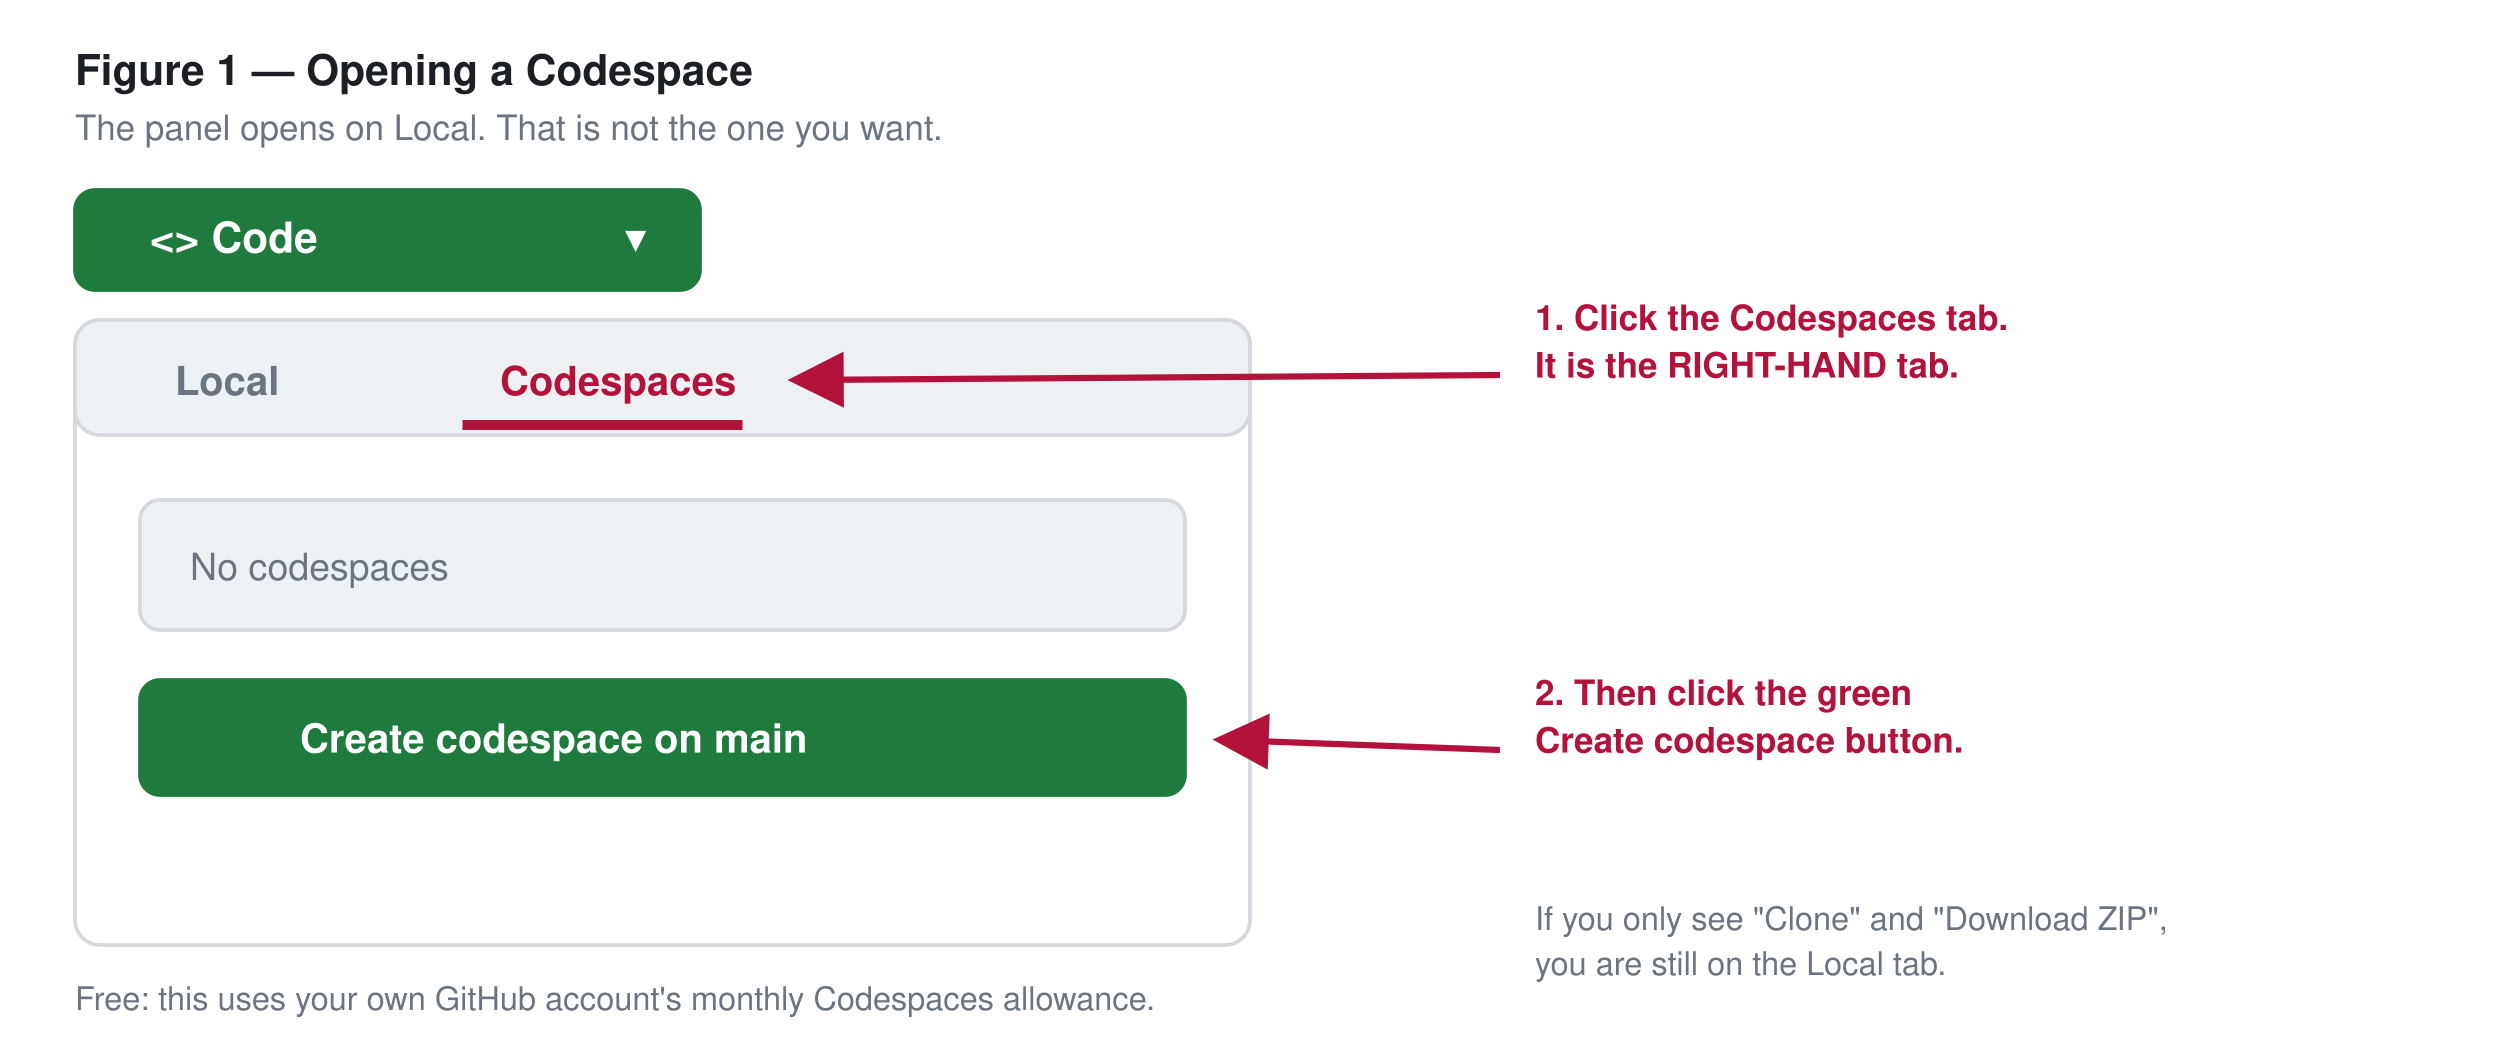
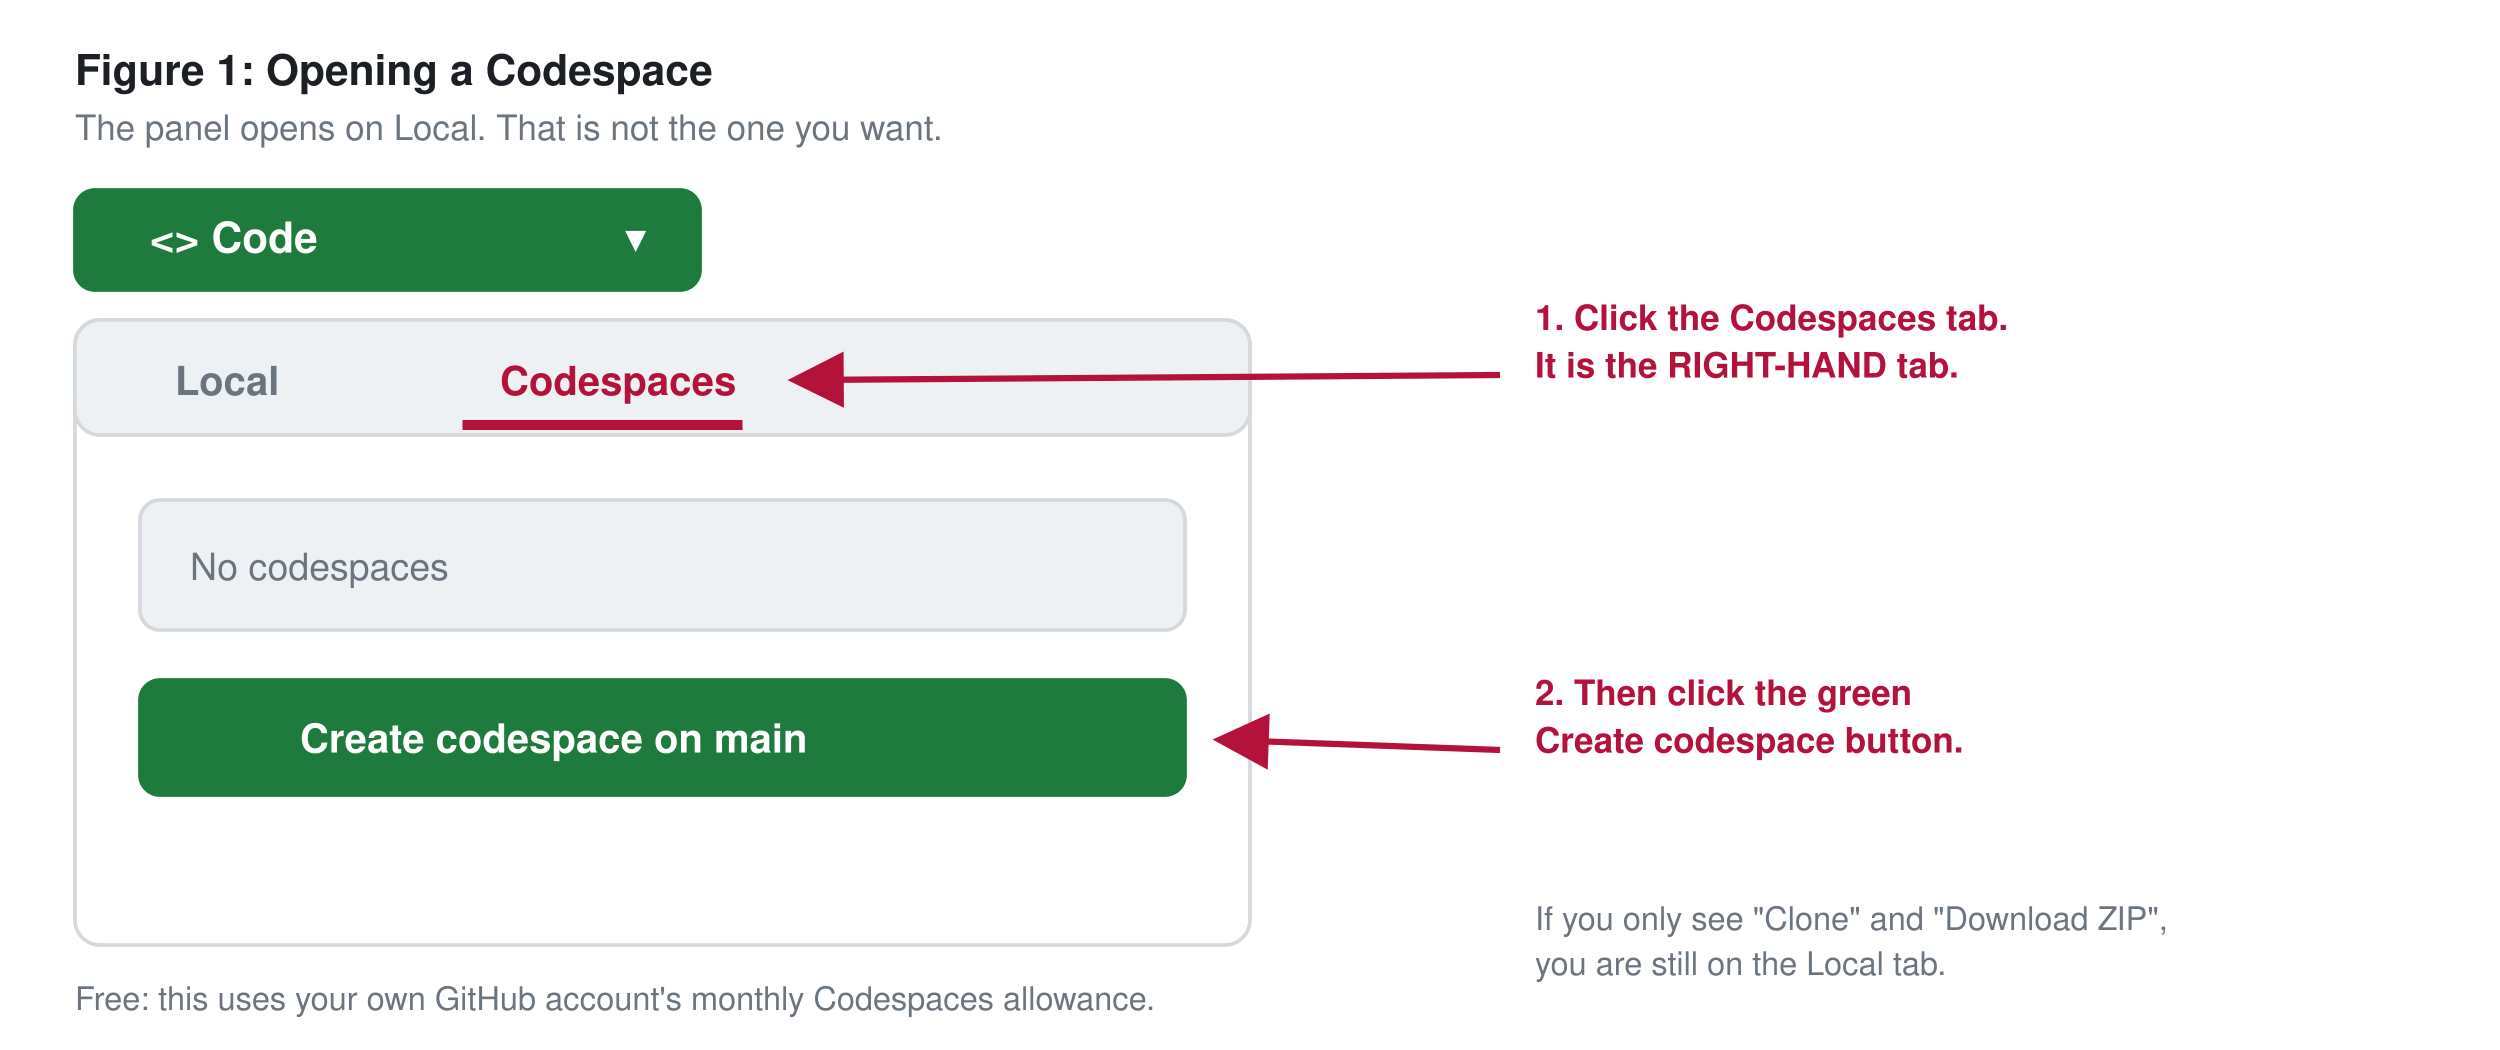
<svg xmlns="http://www.w3.org/2000/svg" viewBox="0 0 1000 420" width="1000" height="420" role="img" aria-label="Opening a Codespace from the Code menu">
  <rect width="1000" height="420" fill="#ffffff" />
-   <text x="30" y="34" font-family="-apple-system,BlinkMacSystemFont,'Segoe UI',Helvetica,Arial,sans-serif" font-size="17" fill="#1c2024" font-weight="700" text-anchor="start">Figure 1 — Opening a Codespace</text>
+   <text x="30" y="34" font-family="-apple-system,BlinkMacSystemFont,'Segoe UI',Helvetica,Arial,sans-serif" font-size="17" fill="#1c2024" font-weight="700" text-anchor="start">Figure 1: Opening a Codespace</text>
  <text x="30" y="56" font-family="-apple-system,BlinkMacSystemFont,'Segoe UI',Helvetica,Arial,sans-serif" font-size="14" fill="#6b7580" font-weight="400" text-anchor="start">The panel opens on Local. That is not the one you want.</text>
  <rect x="30" y="76" width="250" height="40" rx="8" fill="#1f7a3d" stroke="#1f7a3d" stroke-width="1.5" />
  <text x="60" y="101" font-family="-apple-system,BlinkMacSystemFont,'Segoe UI',Helvetica,Arial,sans-serif" font-size="17" fill="#ffffff" font-weight="600" text-anchor="start">&lt;&gt;  Code</text>
  <text x="250" y="101" font-family="-apple-system,BlinkMacSystemFont,'Segoe UI',Helvetica,Arial,sans-serif" font-size="17" fill="#ffffff" font-weight="400" text-anchor="start">▾</text>
  <rect x="30" y="128" width="470" height="250" rx="10" fill="#ffffff" stroke="#d5d9de" stroke-width="1.5" />
  <rect x="30" y="128" width="470" height="46" rx="10" fill="#eef1f4" stroke="#d5d9de" stroke-width="1.5" />
  <text x="70" y="158" font-family="-apple-system,BlinkMacSystemFont,'Segoe UI',Helvetica,Arial,sans-serif" font-size="16" fill="#6b7580" font-weight="600" text-anchor="start">Local</text>
  <text x="200" y="158" font-family="-apple-system,BlinkMacSystemFont,'Segoe UI',Helvetica,Arial,sans-serif" font-size="16" fill="#b3123b" font-weight="700" text-anchor="start">Codespaces</text>
  <rect x="185" y="168" width="112" height="4" fill="#b3123b" />
  <rect x="56" y="200" width="418" height="52" rx="8" fill="#eef1f4" stroke="#d5d9de" stroke-width="1.5" />
  <text x="76" y="232" font-family="-apple-system,BlinkMacSystemFont,'Segoe UI',Helvetica,Arial,sans-serif" font-size="15" fill="#6b7580" font-weight="400" text-anchor="start">No codespaces</text>
  <rect x="56" y="272" width="418" height="46" rx="8" fill="#1f7a3d" stroke="#1f7a3d" stroke-width="1.5" />
  <text x="120" y="301" font-family="-apple-system,BlinkMacSystemFont,'Segoe UI',Helvetica,Arial,sans-serif" font-size="16" fill="#ffffff" font-weight="600" text-anchor="start">Create codespace on main</text>
  <text x="30" y="404" font-family="-apple-system,BlinkMacSystemFont,'Segoe UI',Helvetica,Arial,sans-serif" font-size="13" fill="#6b7580" font-weight="400" text-anchor="start">Free: this uses your own GitHub account's monthly Codespaces allowance.</text>
  <defs>
    <marker id="a21439" markerWidth="9" markerHeight="9" refX="7" refY="4.5" orient="auto">
      <path d="M0,0 L9,4.5 L0,9 z" fill="#b3123b" />
    </marker>
  </defs>
  <line x1="600" y1="150" x2="320" y2="152" stroke="#b3123b" stroke-width="2.5" marker-end="url(#a21439)" />
  <text x="614" y="132" font-family="-apple-system,BlinkMacSystemFont,'Segoe UI',Helvetica,Arial,sans-serif" font-size="14" fill="#b3123b" font-weight="600" text-anchor="start">1. Click the Codespaces tab.</text>
  <text x="614" y="151" font-family="-apple-system,BlinkMacSystemFont,'Segoe UI',Helvetica,Arial,sans-serif" font-size="14" fill="#b3123b" font-weight="600" text-anchor="start">    It is the RIGHT-HAND tab.</text>
  <defs>
    <marker id="a40714" markerWidth="9" markerHeight="9" refX="7" refY="4.5" orient="auto">
      <path d="M0,0 L9,4.5 L0,9 z" fill="#b3123b" />
    </marker>
  </defs>
  <line x1="600" y1="300" x2="490" y2="296" stroke="#b3123b" stroke-width="2.5" marker-end="url(#a40714)" />
  <text x="614" y="282" font-family="-apple-system,BlinkMacSystemFont,'Segoe UI',Helvetica,Arial,sans-serif" font-size="14" fill="#b3123b" font-weight="600" text-anchor="start">2. Then click the green</text>
  <text x="614" y="301" font-family="-apple-system,BlinkMacSystemFont,'Segoe UI',Helvetica,Arial,sans-serif" font-size="14" fill="#b3123b" font-weight="600" text-anchor="start">    Create codespace button.</text>
  <text x="614" y="372" font-family="-apple-system,BlinkMacSystemFont,'Segoe UI',Helvetica,Arial,sans-serif" font-size="13" fill="#6b7580" font-weight="400" text-anchor="start">If you only see "Clone" and "Download ZIP",</text>
  <text x="614" y="390" font-family="-apple-system,BlinkMacSystemFont,'Segoe UI',Helvetica,Arial,sans-serif" font-size="13" fill="#6b7580" font-weight="400" text-anchor="start">you are still on the Local tab.</text>
</svg>
